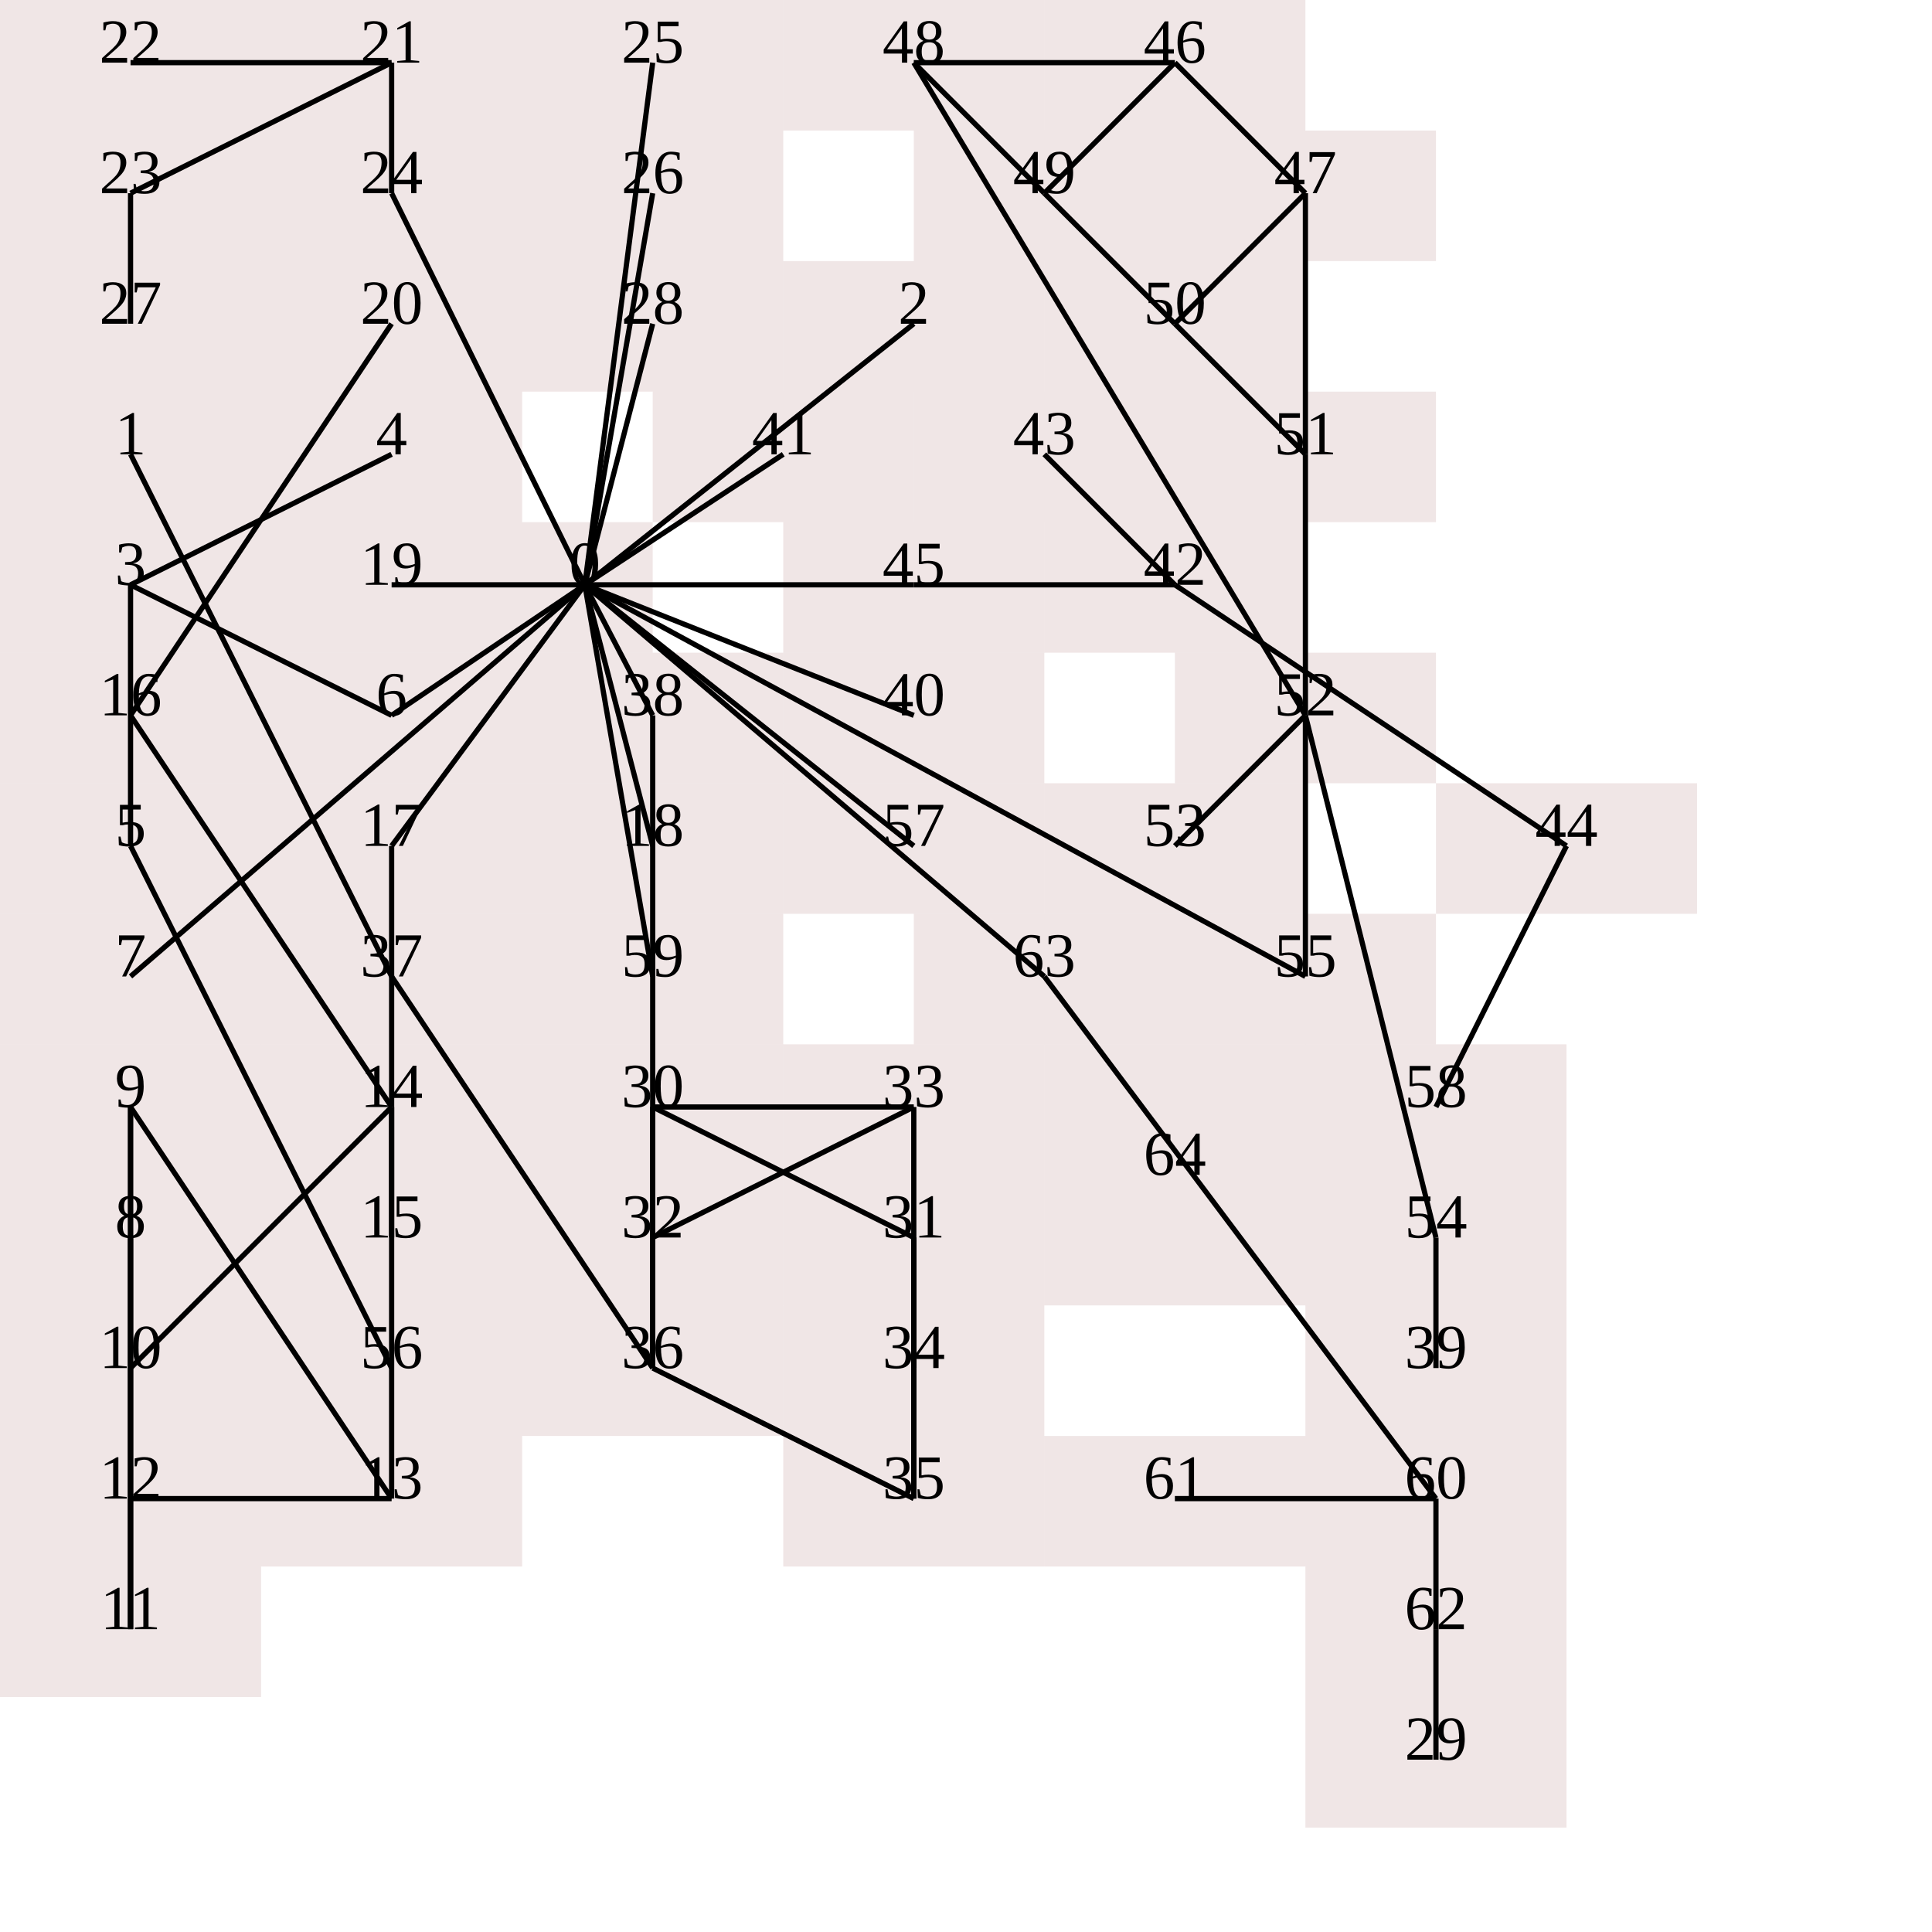
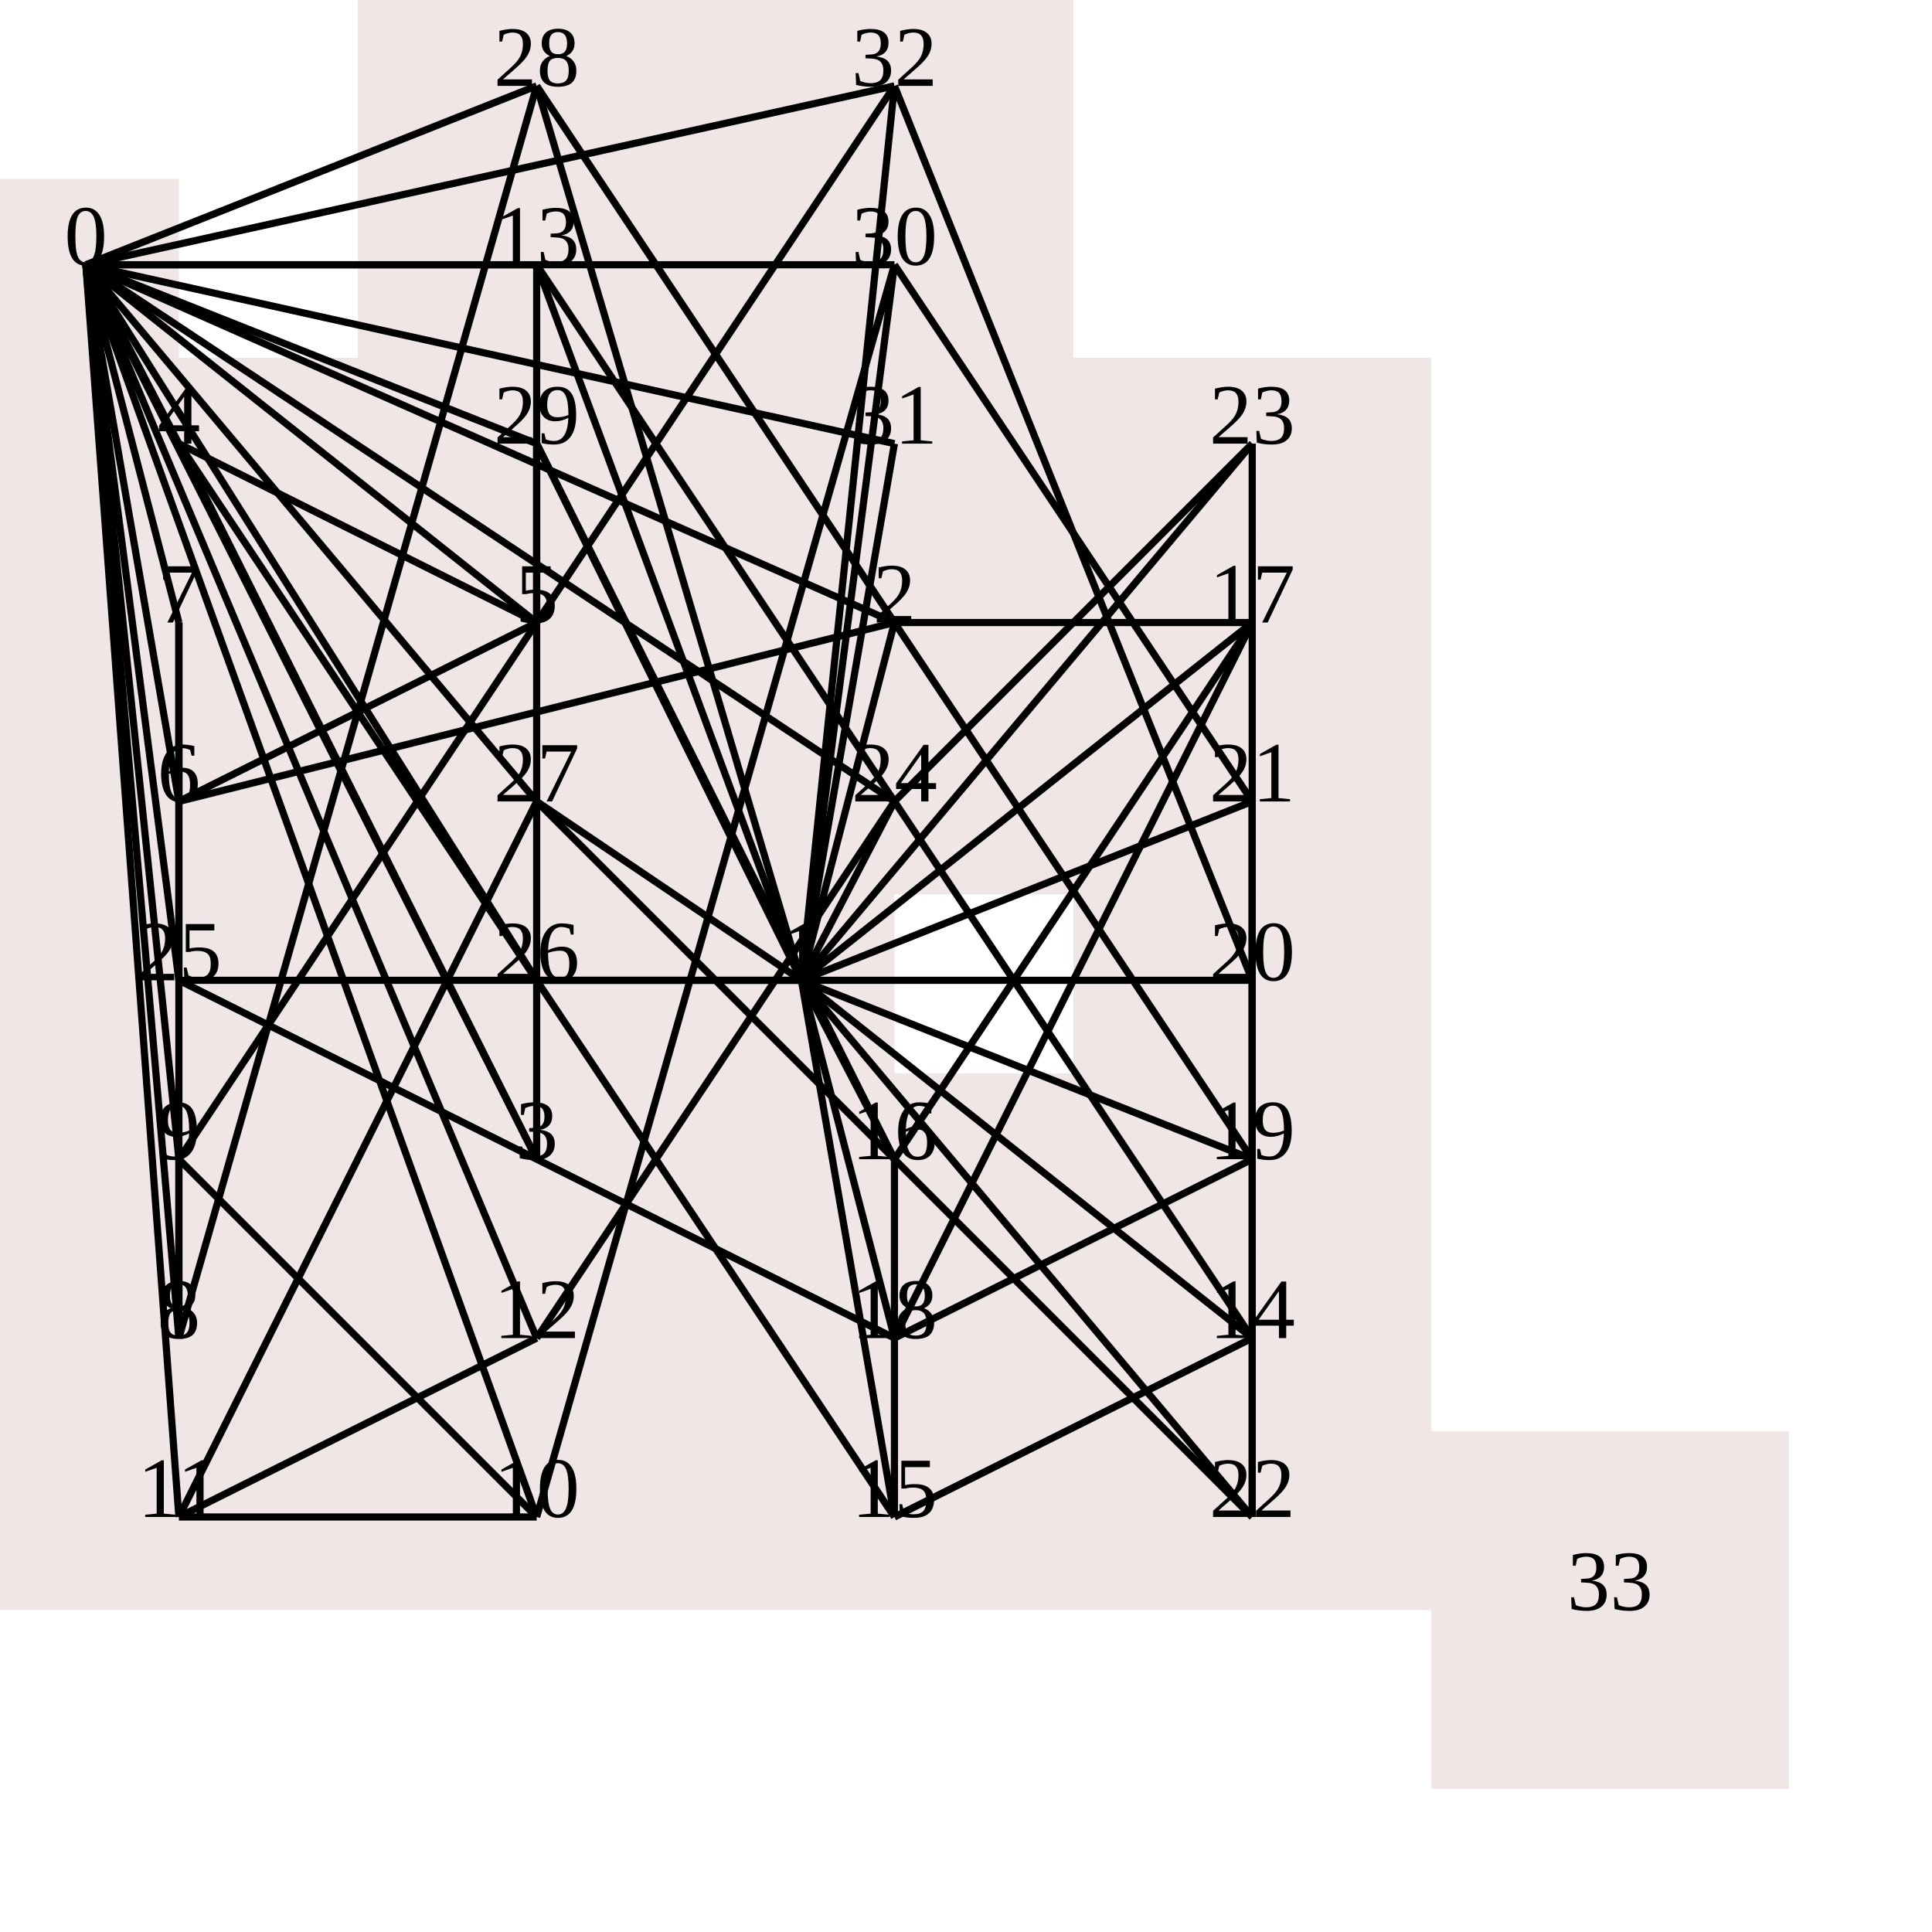
- <svg xmlns="http://www.w3.org/2000/svg" width="370" height="370">
-   <rect x="0" y="0" width="370" height="370" fill="rgb(255,255,255)" />
-   <rect x="0" y="0" width="350" height="350" fill="rgba(255,255,255,1)" />
-   <rect x="100" y="100" width="25" height="25" fill="rgba(100,0,0,0.1)" />
-   <text x="112" y="112" text-anchor="middle" alignment-baseline="middle" fill="black">0</text>
+ <svg xmlns="http://www.w3.org/2000/svg" width="270" height="270">
+   <rect x="0" y="0" width="270" height="270" fill="rgb(255,255,255)" />
+   <rect x="0" y="0" width="250" height="250" fill="rgba(255,255,255,1)" />
+   <rect x="0" y="25" width="25" height="25" fill="rgba(100,0,0,0.1)" />
+   <text x="12" y="37" text-anchor="middle" alignment-baseline="middle" fill="black">0</text>
+   <rect x="100" y="125" width="25" height="25" fill="rgba(100,0,0,0.1)" />
+   <text x="112" y="137" text-anchor="middle" alignment-baseline="middle" fill="black">1</text>
+   <rect x="100" y="75" width="50" height="25" fill="rgba(100,0,0,0.1)" />
+   <text x="125" y="87" text-anchor="middle" alignment-baseline="middle" fill="black">2</text>
+   <rect x="50" y="150" width="50" height="25" fill="rgba(100,0,0,0.1)" />
+   <text x="75" y="162" text-anchor="middle" alignment-baseline="middle" fill="black">3</text>
+   <rect x="0" y="50" width="50" height="25" fill="rgba(100,0,0,0.1)" />
+   <text x="25" y="62" text-anchor="middle" alignment-baseline="middle" fill="black">4</text>
+   <rect x="50" y="75" width="50" height="25" fill="rgba(100,0,0,0.1)" />
+   <text x="75" y="87" text-anchor="middle" alignment-baseline="middle" fill="black">5</text>
+   <rect x="0" y="100" width="50" height="25" fill="rgba(100,0,0,0.1)" />
+   <text x="25" y="112" text-anchor="middle" alignment-baseline="middle" fill="black">6</text>
  <rect x="0" y="75" width="50" height="25" fill="rgba(100,0,0,0.1)" />
-   <text x="25" y="87" text-anchor="middle" alignment-baseline="middle" fill="black">1</text>
+   <text x="25" y="87" text-anchor="middle" alignment-baseline="middle" fill="black">7</text>
+   <rect x="0" y="175" width="50" height="25" fill="rgba(100,0,0,0.1)" />
+   <text x="25" y="187" text-anchor="middle" alignment-baseline="middle" fill="black">8</text>
+   <rect x="0" y="150" width="50" height="25" fill="rgba(100,0,0,0.1)" />
+   <text x="25" y="162" text-anchor="middle" alignment-baseline="middle" fill="black">9</text>
+   <rect x="50" y="200" width="50" height="25" fill="rgba(100,0,0,0.1)" />
+   <text x="75" y="212" text-anchor="middle" alignment-baseline="middle" fill="black">10</text>
+   <rect x="0" y="200" width="50" height="25" fill="rgba(100,0,0,0.1)" />
+   <text x="25" y="212" text-anchor="middle" alignment-baseline="middle" fill="black">11</text>
+   <rect x="50" y="175" width="50" height="25" fill="rgba(100,0,0,0.1)" />
+   <text x="75" y="187" text-anchor="middle" alignment-baseline="middle" fill="black">12</text>
+   <rect x="50" y="25" width="50" height="25" fill="rgba(100,0,0,0.1)" />
+   <text x="75" y="37" text-anchor="middle" alignment-baseline="middle" fill="black">13</text>
+   <rect x="150" y="175" width="50" height="25" fill="rgba(100,0,0,0.1)" />
+   <text x="175" y="187" text-anchor="middle" alignment-baseline="middle" fill="black">14</text>
+   <rect x="100" y="200" width="50" height="25" fill="rgba(100,0,0,0.1)" />
+   <text x="125" y="212" text-anchor="middle" alignment-baseline="middle" fill="black">15</text>
+   <rect x="100" y="150" width="50" height="25" fill="rgba(100,0,0,0.1)" />
+   <text x="125" y="162" text-anchor="middle" alignment-baseline="middle" fill="black">16</text>
+   <rect x="150" y="75" width="50" height="25" fill="rgba(100,0,0,0.1)" />
+   <text x="175" y="87" text-anchor="middle" alignment-baseline="middle" fill="black">17</text>
+   <rect x="100" y="175" width="50" height="25" fill="rgba(100,0,0,0.1)" />
+   <text x="125" y="187" text-anchor="middle" alignment-baseline="middle" fill="black">18</text>
+   <rect x="150" y="150" width="50" height="25" fill="rgba(100,0,0,0.1)" />
+   <text x="175" y="162" text-anchor="middle" alignment-baseline="middle" fill="black">19</text>
+   <rect x="150" y="125" width="50" height="25" fill="rgba(100,0,0,0.1)" />
+   <text x="175" y="137" text-anchor="middle" alignment-baseline="middle" fill="black">20</text>
+   <rect x="150" y="100" width="50" height="25" fill="rgba(100,0,0,0.1)" />
+   <text x="175" y="112" text-anchor="middle" alignment-baseline="middle" fill="black">21</text>
+   <rect x="150" y="200" width="50" height="25" fill="rgba(100,0,0,0.1)" />
+   <text x="175" y="212" text-anchor="middle" alignment-baseline="middle" fill="black">22</text>
  <rect x="150" y="50" width="50" height="25" fill="rgba(100,0,0,0.1)" />
-   <text x="175" y="62" text-anchor="middle" alignment-baseline="middle" fill="black">2</text>
-   <rect x="0" y="100" width="50" height="25" fill="rgba(100,0,0,0.1)" />
-   <text x="25" y="112" text-anchor="middle" alignment-baseline="middle" fill="black">3</text>
-   <rect x="50" y="75" width="50" height="25" fill="rgba(100,0,0,0.1)" />
-   <text x="75" y="87" text-anchor="middle" alignment-baseline="middle" fill="black">4</text>
-   <rect x="0" y="150" width="50" height="25" fill="rgba(100,0,0,0.1)" />
-   <text x="25" y="162" text-anchor="middle" alignment-baseline="middle" fill="black">5</text>
+   <text x="175" y="62" text-anchor="middle" alignment-baseline="middle" fill="black">23</text>
+   <rect x="100" y="100" width="50" height="25" fill="rgba(100,0,0,0.1)" />
+   <text x="125" y="112" text-anchor="middle" alignment-baseline="middle" fill="black">24</text>
+   <rect x="0" y="125" width="50" height="25" fill="rgba(100,0,0,0.1)" />
+   <text x="25" y="137" text-anchor="middle" alignment-baseline="middle" fill="black">25</text>
  <rect x="50" y="125" width="50" height="25" fill="rgba(100,0,0,0.1)" />
-   <text x="75" y="137" text-anchor="middle" alignment-baseline="middle" fill="black">6</text>
-   <rect x="0" y="175" width="50" height="25" fill="rgba(100,0,0,0.1)" />
-   <text x="25" y="187" text-anchor="middle" alignment-baseline="middle" fill="black">7</text>
-   <rect x="0" y="225" width="50" height="25" fill="rgba(100,0,0,0.1)" />
-   <text x="25" y="237" text-anchor="middle" alignment-baseline="middle" fill="black">8</text>
-   <rect x="0" y="200" width="50" height="25" fill="rgba(100,0,0,0.1)" />
-   <text x="25" y="212" text-anchor="middle" alignment-baseline="middle" fill="black">9</text>
-   <rect x="0" y="250" width="50" height="25" fill="rgba(100,0,0,0.1)" />
-   <text x="25" y="262" text-anchor="middle" alignment-baseline="middle" fill="black">10</text>
-   <rect x="0" y="300" width="50" height="25" fill="rgba(100,0,0,0.1)" />
-   <text x="25" y="312" text-anchor="middle" alignment-baseline="middle" fill="black">11</text>
-   <rect x="0" y="275" width="50" height="25" fill="rgba(100,0,0,0.1)" />
-   <text x="25" y="287" text-anchor="middle" alignment-baseline="middle" fill="black">12</text>
-   <rect x="50" y="275" width="50" height="25" fill="rgba(100,0,0,0.1)" />
-   <text x="75" y="287" text-anchor="middle" alignment-baseline="middle" fill="black">13</text>
-   <rect x="50" y="200" width="50" height="25" fill="rgba(100,0,0,0.1)" />
-   <text x="75" y="212" text-anchor="middle" alignment-baseline="middle" fill="black">14</text>
-   <rect x="50" y="225" width="50" height="25" fill="rgba(100,0,0,0.1)" />
-   <text x="75" y="237" text-anchor="middle" alignment-baseline="middle" fill="black">15</text>
-   <rect x="0" y="125" width="50" height="25" fill="rgba(100,0,0,0.1)" />
-   <text x="25" y="137" text-anchor="middle" alignment-baseline="middle" fill="black">16</text>
-   <rect x="50" y="150" width="50" height="25" fill="rgba(100,0,0,0.1)" />
-   <text x="75" y="162" text-anchor="middle" alignment-baseline="middle" fill="black">17</text>
-   <rect x="100" y="150" width="50" height="25" fill="rgba(100,0,0,0.1)" />
-   <text x="125" y="162" text-anchor="middle" alignment-baseline="middle" fill="black">18</text>
+   <text x="75" y="137" text-anchor="middle" alignment-baseline="middle" fill="black">26</text>
  <rect x="50" y="100" width="50" height="25" fill="rgba(100,0,0,0.1)" />
-   <text x="75" y="112" text-anchor="middle" alignment-baseline="middle" fill="black">19</text>
+   <text x="75" y="112" text-anchor="middle" alignment-baseline="middle" fill="black">27</text>
+   <rect x="50" y="0" width="50" height="25" fill="rgba(100,0,0,0.1)" />
+   <text x="75" y="12" text-anchor="middle" alignment-baseline="middle" fill="black">28</text>
  <rect x="50" y="50" width="50" height="25" fill="rgba(100,0,0,0.1)" />
-   <text x="75" y="62" text-anchor="middle" alignment-baseline="middle" fill="black">20</text>
-   <rect x="50" y="0" width="50" height="25" fill="rgba(100,0,0,0.1)" />
-   <text x="75" y="12" text-anchor="middle" alignment-baseline="middle" fill="black">21</text>
-   <rect x="0" y="0" width="50" height="25" fill="rgba(100,0,0,0.1)" />
-   <text x="25" y="12" text-anchor="middle" alignment-baseline="middle" fill="black">22</text>
-   <rect x="0" y="25" width="50" height="25" fill="rgba(100,0,0,0.1)" />
-   <text x="25" y="37" text-anchor="middle" alignment-baseline="middle" fill="black">23</text>
-   <rect x="50" y="25" width="50" height="25" fill="rgba(100,0,0,0.1)" />
-   <text x="75" y="37" text-anchor="middle" alignment-baseline="middle" fill="black">24</text>
+   <text x="75" y="62" text-anchor="middle" alignment-baseline="middle" fill="black">29</text>
+   <rect x="100" y="25" width="50" height="25" fill="rgba(100,0,0,0.1)" />
+   <text x="125" y="37" text-anchor="middle" alignment-baseline="middle" fill="black">30</text>
+   <rect x="100" y="50" width="50" height="25" fill="rgba(100,0,0,0.1)" />
+   <text x="125" y="62" text-anchor="middle" alignment-baseline="middle" fill="black">31</text>
  <rect x="100" y="0" width="50" height="25" fill="rgba(100,0,0,0.1)" />
-   <text x="125" y="12" text-anchor="middle" alignment-baseline="middle" fill="black">25</text>
-   <rect x="100" y="25" width="50" height="25" fill="rgba(100,0,0,0.1)" />
-   <text x="125" y="37" text-anchor="middle" alignment-baseline="middle" fill="black">26</text>
-   <rect x="0" y="50" width="50" height="25" fill="rgba(100,0,0,0.1)" />
-   <text x="25" y="62" text-anchor="middle" alignment-baseline="middle" fill="black">27</text>
-   <rect x="100" y="50" width="50" height="25" fill="rgba(100,0,0,0.1)" />
-   <text x="125" y="62" text-anchor="middle" alignment-baseline="middle" fill="black">28</text>
-   <rect x="250" y="325" width="50" height="25" fill="rgba(100,0,0,0.1)" />
-   <text x="275" y="337" text-anchor="middle" alignment-baseline="middle" fill="black">29</text>
-   <rect x="100" y="200" width="50" height="25" fill="rgba(100,0,0,0.1)" />
-   <text x="125" y="212" text-anchor="middle" alignment-baseline="middle" fill="black">30</text>
-   <rect x="150" y="225" width="50" height="25" fill="rgba(100,0,0,0.1)" />
-   <text x="175" y="237" text-anchor="middle" alignment-baseline="middle" fill="black">31</text>
-   <rect x="100" y="225" width="50" height="25" fill="rgba(100,0,0,0.1)" />
-   <text x="125" y="237" text-anchor="middle" alignment-baseline="middle" fill="black">32</text>
-   <rect x="150" y="200" width="50" height="25" fill="rgba(100,0,0,0.1)" />
-   <text x="175" y="212" text-anchor="middle" alignment-baseline="middle" fill="black">33</text>
-   <rect x="150" y="250" width="50" height="25" fill="rgba(100,0,0,0.1)" />
-   <text x="175" y="262" text-anchor="middle" alignment-baseline="middle" fill="black">34</text>
-   <rect x="150" y="275" width="50" height="25" fill="rgba(100,0,0,0.1)" />
-   <text x="175" y="287" text-anchor="middle" alignment-baseline="middle" fill="black">35</text>
-   <rect x="100" y="250" width="50" height="25" fill="rgba(100,0,0,0.1)" />
-   <text x="125" y="262" text-anchor="middle" alignment-baseline="middle" fill="black">36</text>
-   <rect x="50" y="175" width="50" height="25" fill="rgba(100,0,0,0.1)" />
-   <text x="75" y="187" text-anchor="middle" alignment-baseline="middle" fill="black">37</text>
-   <rect x="100" y="125" width="50" height="25" fill="rgba(100,0,0,0.1)" />
-   <text x="125" y="137" text-anchor="middle" alignment-baseline="middle" fill="black">38</text>
-   <rect x="250" y="250" width="50" height="25" fill="rgba(100,0,0,0.1)" />
-   <text x="275" y="262" text-anchor="middle" alignment-baseline="middle" fill="black">39</text>
-   <rect x="150" y="125" width="50" height="25" fill="rgba(100,0,0,0.1)" />
-   <text x="175" y="137" text-anchor="middle" alignment-baseline="middle" fill="black">40</text>
-   <rect x="125" y="75" width="50" height="25" fill="rgba(100,0,0,0.1)" />
-   <text x="150" y="87" text-anchor="middle" alignment-baseline="middle" fill="black">41</text>
-   <rect x="200" y="100" width="50" height="25" fill="rgba(100,0,0,0.1)" />
-   <text x="225" y="112" text-anchor="middle" alignment-baseline="middle" fill="black">42</text>
-   <rect x="175" y="75" width="50" height="25" fill="rgba(100,0,0,0.1)" />
-   <text x="200" y="87" text-anchor="middle" alignment-baseline="middle" fill="black">43</text>
-   <rect x="275" y="150" width="50" height="25" fill="rgba(100,0,0,0.1)" />
-   <text x="300" y="162" text-anchor="middle" alignment-baseline="middle" fill="black">44</text>
-   <rect x="150" y="100" width="50" height="25" fill="rgba(100,0,0,0.1)" />
-   <text x="175" y="112" text-anchor="middle" alignment-baseline="middle" fill="black">45</text>
-   <rect x="200" y="0" width="50" height="25" fill="rgba(100,0,0,0.1)" />
-   <text x="225" y="12" text-anchor="middle" alignment-baseline="middle" fill="black">46</text>
-   <rect x="225" y="25" width="50" height="25" fill="rgba(100,0,0,0.1)" />
-   <text x="250" y="37" text-anchor="middle" alignment-baseline="middle" fill="black">47</text>
-   <rect x="150" y="0" width="50" height="25" fill="rgba(100,0,0,0.1)" />
-   <text x="175" y="12" text-anchor="middle" alignment-baseline="middle" fill="black">48</text>
-   <rect x="175" y="25" width="50" height="25" fill="rgba(100,0,0,0.1)" />
-   <text x="200" y="37" text-anchor="middle" alignment-baseline="middle" fill="black">49</text>
-   <rect x="200" y="50" width="50" height="25" fill="rgba(100,0,0,0.1)" />
-   <text x="225" y="62" text-anchor="middle" alignment-baseline="middle" fill="black">50</text>
-   <rect x="225" y="75" width="50" height="25" fill="rgba(100,0,0,0.1)" />
-   <text x="250" y="87" text-anchor="middle" alignment-baseline="middle" fill="black">51</text>
-   <rect x="225" y="125" width="50" height="25" fill="rgba(100,0,0,0.1)" />
-   <text x="250" y="137" text-anchor="middle" alignment-baseline="middle" fill="black">52</text>
-   <rect x="200" y="150" width="50" height="25" fill="rgba(100,0,0,0.1)" />
-   <text x="225" y="162" text-anchor="middle" alignment-baseline="middle" fill="black">53</text>
-   <rect x="250" y="225" width="50" height="25" fill="rgba(100,0,0,0.1)" />
-   <text x="275" y="237" text-anchor="middle" alignment-baseline="middle" fill="black">54</text>
-   <rect x="225" y="175" width="50" height="25" fill="rgba(100,0,0,0.1)" />
-   <text x="250" y="187" text-anchor="middle" alignment-baseline="middle" fill="black">55</text>
-   <rect x="50" y="250" width="50" height="25" fill="rgba(100,0,0,0.1)" />
-   <text x="75" y="262" text-anchor="middle" alignment-baseline="middle" fill="black">56</text>
-   <rect x="150" y="150" width="50" height="25" fill="rgba(100,0,0,0.1)" />
-   <text x="175" y="162" text-anchor="middle" alignment-baseline="middle" fill="black">57</text>
-   <rect x="250" y="200" width="50" height="25" fill="rgba(100,0,0,0.1)" />
-   <text x="275" y="212" text-anchor="middle" alignment-baseline="middle" fill="black">58</text>
-   <rect x="100" y="175" width="50" height="25" fill="rgba(100,0,0,0.1)" />
-   <text x="125" y="187" text-anchor="middle" alignment-baseline="middle" fill="black">59</text>
-   <rect x="250" y="275" width="50" height="25" fill="rgba(100,0,0,0.1)" />
-   <text x="275" y="287" text-anchor="middle" alignment-baseline="middle" fill="black">60</text>
-   <rect x="200" y="275" width="50" height="25" fill="rgba(100,0,0,0.1)" />
-   <text x="225" y="287" text-anchor="middle" alignment-baseline="middle" fill="black">61</text>
-   <rect x="250" y="300" width="50" height="25" fill="rgba(100,0,0,0.1)" />
-   <text x="275" y="312" text-anchor="middle" alignment-baseline="middle" fill="black">62</text>
-   <rect x="175" y="175" width="50" height="25" fill="rgba(100,0,0,0.1)" />
-   <text x="200" y="187" text-anchor="middle" alignment-baseline="middle" fill="black">63</text>
+   <text x="125" y="12" text-anchor="middle" alignment-baseline="middle" fill="black">32</text>
  <rect x="200" y="200" width="50" height="50" fill="rgba(100,0,0,0.1)" />
-   <text x="225" y="225" text-anchor="middle" alignment-baseline="middle" fill="black">64</text>
-   <line x1="112" y1="112" x2="175" y2="162" stroke="black" stroke-width="1" />
-   <line x1="112" y1="112" x2="175" y2="62" stroke="black" stroke-width="1" />
-   <line x1="112" y1="112" x2="75" y2="137" stroke="black" stroke-width="1" />
-   <line x1="112" y1="112" x2="75" y2="162" stroke="black" stroke-width="1" />
-   <line x1="112" y1="112" x2="75" y2="112" stroke="black" stroke-width="1" />
-   <line x1="112" y1="112" x2="150" y2="87" stroke="black" stroke-width="1" />
-   <line x1="112" y1="112" x2="125" y2="187" stroke="black" stroke-width="1" />
-   <line x1="112" y1="112" x2="125" y2="37" stroke="black" stroke-width="1" />
-   <line x1="112" y1="112" x2="250" y2="187" stroke="black" stroke-width="1" />
-   <line x1="112" y1="112" x2="200" y2="187" stroke="black" stroke-width="1" />
-   <line x1="112" y1="112" x2="75" y2="37" stroke="black" stroke-width="1" />
-   <line x1="112" y1="112" x2="125" y2="137" stroke="black" stroke-width="1" />
-   <line x1="112" y1="112" x2="175" y2="112" stroke="black" stroke-width="1" />
-   <line x1="112" y1="112" x2="175" y2="137" stroke="black" stroke-width="1" />
-   <line x1="112" y1="112" x2="125" y2="162" stroke="black" stroke-width="1" />
-   <line x1="112" y1="112" x2="125" y2="12" stroke="black" stroke-width="1" />
-   <line x1="112" y1="112" x2="125" y2="62" stroke="black" stroke-width="1" />
-   <line x1="112" y1="112" x2="25" y2="187" stroke="black" stroke-width="1" />
-   <line x1="25" y1="87" x2="75" y2="187" stroke="black" stroke-width="1" />
-   <line x1="25" y1="112" x2="75" y2="137" stroke="black" stroke-width="1" />
-   <line x1="25" y1="112" x2="75" y2="87" stroke="black" stroke-width="1" />
-   <line x1="25" y1="112" x2="25" y2="162" stroke="black" stroke-width="1" />
-   <line x1="25" y1="162" x2="75" y2="262" stroke="black" stroke-width="1" />
-   <line x1="25" y1="237" x2="25" y2="212" stroke="black" stroke-width="1" />
-   <line x1="25" y1="237" x2="25" y2="312" stroke="black" stroke-width="1" />
-   <line x1="25" y1="237" x2="25" y2="262" stroke="black" stroke-width="1" />
-   <line x1="25" y1="212" x2="75" y2="287" stroke="black" stroke-width="1" />
-   <line x1="25" y1="212" x2="25" y2="287" stroke="black" stroke-width="1" />
-   <line x1="25" y1="262" x2="25" y2="312" stroke="black" stroke-width="1" />
-   <line x1="25" y1="262" x2="75" y2="212" stroke="black" stroke-width="1" />
-   <line x1="25" y1="312" x2="25" y2="287" stroke="black" stroke-width="1" />
-   <line x1="25" y1="287" x2="75" y2="287" stroke="black" stroke-width="1" />
-   <line x1="75" y1="287" x2="75" y2="212" stroke="black" stroke-width="1" />
-   <line x1="75" y1="212" x2="75" y2="162" stroke="black" stroke-width="1" />
-   <line x1="75" y1="212" x2="75" y2="237" stroke="black" stroke-width="1" />
-   <line x1="75" y1="212" x2="25" y2="137" stroke="black" stroke-width="1" />
-   <line x1="25" y1="137" x2="75" y2="62" stroke="black" stroke-width="1" />
-   <line x1="75" y1="12" x2="75" y2="37" stroke="black" stroke-width="1" />
-   <line x1="75" y1="12" x2="25" y2="37" stroke="black" stroke-width="1" />
-   <line x1="75" y1="12" x2="25" y2="12" stroke="black" stroke-width="1" />
-   <line x1="25" y1="37" x2="25" y2="62" stroke="black" stroke-width="1" />
-   <line x1="275" y1="337" x2="275" y2="312" stroke="black" stroke-width="1" />
-   <line x1="125" y1="212" x2="125" y2="237" stroke="black" stroke-width="1" />
-   <line x1="125" y1="212" x2="175" y2="212" stroke="black" stroke-width="1" />
-   <line x1="125" y1="212" x2="175" y2="237" stroke="black" stroke-width="1" />
-   <line x1="175" y1="237" x2="175" y2="287" stroke="black" stroke-width="1" />
-   <line x1="175" y1="237" x2="175" y2="262" stroke="black" stroke-width="1" />
-   <line x1="125" y1="237" x2="175" y2="212" stroke="black" stroke-width="1" />
-   <line x1="125" y1="237" x2="125" y2="262" stroke="black" stroke-width="1" />
-   <line x1="175" y1="212" x2="175" y2="262" stroke="black" stroke-width="1" />
-   <line x1="175" y1="262" x2="175" y2="287" stroke="black" stroke-width="1" />
-   <line x1="175" y1="287" x2="125" y2="262" stroke="black" stroke-width="1" />
-   <line x1="125" y1="262" x2="125" y2="137" stroke="black" stroke-width="1" />
-   <line x1="125" y1="262" x2="75" y2="187" stroke="black" stroke-width="1" />
-   <line x1="275" y1="262" x2="275" y2="237" stroke="black" stroke-width="1" />
-   <line x1="225" y1="112" x2="175" y2="112" stroke="black" stroke-width="1" />
-   <line x1="225" y1="112" x2="200" y2="87" stroke="black" stroke-width="1" />
-   <line x1="225" y1="112" x2="300" y2="162" stroke="black" stroke-width="1" />
-   <line x1="300" y1="162" x2="275" y2="212" stroke="black" stroke-width="1" />
-   <line x1="225" y1="12" x2="250" y2="37" stroke="black" stroke-width="1" />
-   <line x1="225" y1="12" x2="175" y2="12" stroke="black" stroke-width="1" />
-   <line x1="225" y1="12" x2="200" y2="37" stroke="black" stroke-width="1" />
-   <line x1="250" y1="37" x2="225" y2="62" stroke="black" stroke-width="1" />
-   <line x1="250" y1="37" x2="250" y2="87" stroke="black" stroke-width="1" />
-   <line x1="175" y1="12" x2="250" y2="137" stroke="black" stroke-width="1" />
-   <line x1="175" y1="12" x2="200" y2="37" stroke="black" stroke-width="1" />
-   <line x1="200" y1="37" x2="225" y2="62" stroke="black" stroke-width="1" />
-   <line x1="225" y1="62" x2="250" y2="87" stroke="black" stroke-width="1" />
-   <line x1="250" y1="87" x2="250" y2="137" stroke="black" stroke-width="1" />
-   <line x1="250" y1="137" x2="250" y2="187" stroke="black" stroke-width="1" />
-   <line x1="250" y1="137" x2="225" y2="162" stroke="black" stroke-width="1" />
-   <line x1="250" y1="137" x2="275" y2="237" stroke="black" stroke-width="1" />
-   <line x1="275" y1="287" x2="200" y2="187" stroke="black" stroke-width="1" />
-   <line x1="275" y1="287" x2="275" y2="312" stroke="black" stroke-width="1" />
-   <line x1="275" y1="287" x2="225" y2="287" stroke="black" stroke-width="1" />
+   <text x="225" y="225" text-anchor="middle" alignment-baseline="middle" fill="black">33</text>
+   <line x1="12" y1="37" x2="75" y2="62" stroke="black" stroke-width="1" />
+   <line x1="12" y1="37" x2="25" y2="87" stroke="black" stroke-width="1" />
+   <line x1="12" y1="37" x2="25" y2="112" stroke="black" stroke-width="1" />
+   <line x1="12" y1="37" x2="25" y2="137" stroke="black" stroke-width="1" />
+   <line x1="12" y1="37" x2="25" y2="162" stroke="black" stroke-width="1" />
+   <line x1="12" y1="37" x2="25" y2="187" stroke="black" stroke-width="1" />
+   <line x1="12" y1="37" x2="25" y2="212" stroke="black" stroke-width="1" />
+   <line x1="12" y1="37" x2="75" y2="212" stroke="black" stroke-width="1" />
+   <line x1="12" y1="37" x2="75" y2="187" stroke="black" stroke-width="1" />
+   <line x1="12" y1="37" x2="75" y2="162" stroke="black" stroke-width="1" />
+   <line x1="12" y1="37" x2="75" y2="137" stroke="black" stroke-width="1" />
+   <line x1="12" y1="37" x2="75" y2="112" stroke="black" stroke-width="1" />
+   <line x1="12" y1="37" x2="75" y2="87" stroke="black" stroke-width="1" />
+   <line x1="12" y1="37" x2="25" y2="62" stroke="black" stroke-width="1" />
+   <line x1="12" y1="37" x2="75" y2="37" stroke="black" stroke-width="1" />
+   <line x1="12" y1="37" x2="75" y2="12" stroke="black" stroke-width="1" />
+   <line x1="12" y1="37" x2="125" y2="12" stroke="black" stroke-width="1" />
+   <line x1="12" y1="37" x2="125" y2="37" stroke="black" stroke-width="1" />
+   <line x1="12" y1="37" x2="125" y2="62" stroke="black" stroke-width="1" />
+   <line x1="12" y1="37" x2="125" y2="87" stroke="black" stroke-width="1" />
+   <line x1="12" y1="37" x2="125" y2="112" stroke="black" stroke-width="1" />
+   <line x1="112" y1="137" x2="75" y2="62" stroke="black" stroke-width="1" />
+   <line x1="112" y1="137" x2="175" y2="62" stroke="black" stroke-width="1" />
+   <line x1="112" y1="137" x2="25" y2="137" stroke="black" stroke-width="1" />
+   <line x1="112" y1="137" x2="125" y2="162" stroke="black" stroke-width="1" />
+   <line x1="112" y1="137" x2="125" y2="212" stroke="black" stroke-width="1" />
+   <line x1="112" y1="137" x2="125" y2="187" stroke="black" stroke-width="1" />
+   <line x1="112" y1="137" x2="175" y2="87" stroke="black" stroke-width="1" />
+   <line x1="112" y1="137" x2="175" y2="137" stroke="black" stroke-width="1" />
+   <line x1="112" y1="137" x2="75" y2="137" stroke="black" stroke-width="1" />
+   <line x1="112" y1="137" x2="175" y2="162" stroke="black" stroke-width="1" />
+   <line x1="112" y1="137" x2="75" y2="112" stroke="black" stroke-width="1" />
+   <line x1="112" y1="137" x2="175" y2="212" stroke="black" stroke-width="1" />
+   <line x1="112" y1="137" x2="175" y2="112" stroke="black" stroke-width="1" />
+   <line x1="112" y1="137" x2="75" y2="37" stroke="black" stroke-width="1" />
+   <line x1="112" y1="137" x2="75" y2="12" stroke="black" stroke-width="1" />
+   <line x1="112" y1="137" x2="175" y2="187" stroke="black" stroke-width="1" />
+   <line x1="112" y1="137" x2="125" y2="12" stroke="black" stroke-width="1" />
+   <line x1="112" y1="137" x2="125" y2="37" stroke="black" stroke-width="1" />
+   <line x1="112" y1="137" x2="125" y2="62" stroke="black" stroke-width="1" />
+   <line x1="112" y1="137" x2="125" y2="87" stroke="black" stroke-width="1" />
+   <line x1="112" y1="137" x2="125" y2="112" stroke="black" stroke-width="1" />
+   <line x1="125" y1="87" x2="175" y2="87" stroke="black" stroke-width="1" />
+   <line x1="125" y1="87" x2="25" y2="112" stroke="black" stroke-width="1" />
+   <line x1="75" y1="162" x2="75" y2="37" stroke="black" stroke-width="1" />
+   <line x1="75" y1="162" x2="25" y2="62" stroke="black" stroke-width="1" />
+   <line x1="25" y1="62" x2="75" y2="137" stroke="black" stroke-width="1" />
+   <line x1="25" y1="62" x2="75" y2="87" stroke="black" stroke-width="1" />
+   <line x1="75" y1="87" x2="75" y2="62" stroke="black" stroke-width="1" />
+   <line x1="75" y1="87" x2="25" y2="112" stroke="black" stroke-width="1" />
+   <line x1="25" y1="112" x2="25" y2="87" stroke="black" stroke-width="1" />
+   <line x1="25" y1="87" x2="25" y2="137" stroke="black" stroke-width="1" />
+   <line x1="25" y1="87" x2="25" y2="187" stroke="black" stroke-width="1" />
+   <line x1="25" y1="187" x2="25" y2="162" stroke="black" stroke-width="1" />
+   <line x1="25" y1="187" x2="75" y2="12" stroke="black" stroke-width="1" />
+   <line x1="25" y1="162" x2="125" y2="12" stroke="black" stroke-width="1" />
+   <line x1="25" y1="162" x2="75" y2="212" stroke="black" stroke-width="1" />
+   <line x1="75" y1="212" x2="25" y2="212" stroke="black" stroke-width="1" />
+   <line x1="75" y1="212" x2="125" y2="37" stroke="black" stroke-width="1" />
+   <line x1="25" y1="212" x2="75" y2="112" stroke="black" stroke-width="1" />
+   <line x1="25" y1="212" x2="75" y2="187" stroke="black" stroke-width="1" />
+   <line x1="75" y1="187" x2="125" y2="112" stroke="black" stroke-width="1" />
+   <line x1="75" y1="37" x2="175" y2="187" stroke="black" stroke-width="1" />
+   <line x1="175" y1="187" x2="125" y2="212" stroke="black" stroke-width="1" />
+   <line x1="125" y1="212" x2="75" y2="137" stroke="black" stroke-width="1" />
+   <line x1="125" y1="212" x2="125" y2="162" stroke="black" stroke-width="1" />
+   <line x1="125" y1="162" x2="75" y2="62" stroke="black" stroke-width="1" />
+   <line x1="125" y1="162" x2="175" y2="87" stroke="black" stroke-width="1" />
+   <line x1="175" y1="87" x2="125" y2="187" stroke="black" stroke-width="1" />
+   <line x1="125" y1="187" x2="175" y2="162" stroke="black" stroke-width="1" />
+   <line x1="125" y1="187" x2="25" y2="137" stroke="black" stroke-width="1" />
+   <line x1="175" y1="162" x2="75" y2="12" stroke="black" stroke-width="1" />
+   <line x1="175" y1="162" x2="175" y2="137" stroke="black" stroke-width="1" />
+   <line x1="175" y1="137" x2="175" y2="112" stroke="black" stroke-width="1" />
+   <line x1="175" y1="137" x2="125" y2="12" stroke="black" stroke-width="1" />
+   <line x1="175" y1="112" x2="125" y2="37" stroke="black" stroke-width="1" />
+   <line x1="175" y1="112" x2="175" y2="212" stroke="black" stroke-width="1" />
+   <line x1="175" y1="212" x2="75" y2="112" stroke="black" stroke-width="1" />
+   <line x1="175" y1="212" x2="175" y2="62" stroke="black" stroke-width="1" />
+   <line x1="175" y1="62" x2="125" y2="112" stroke="black" stroke-width="1" />
</svg>
